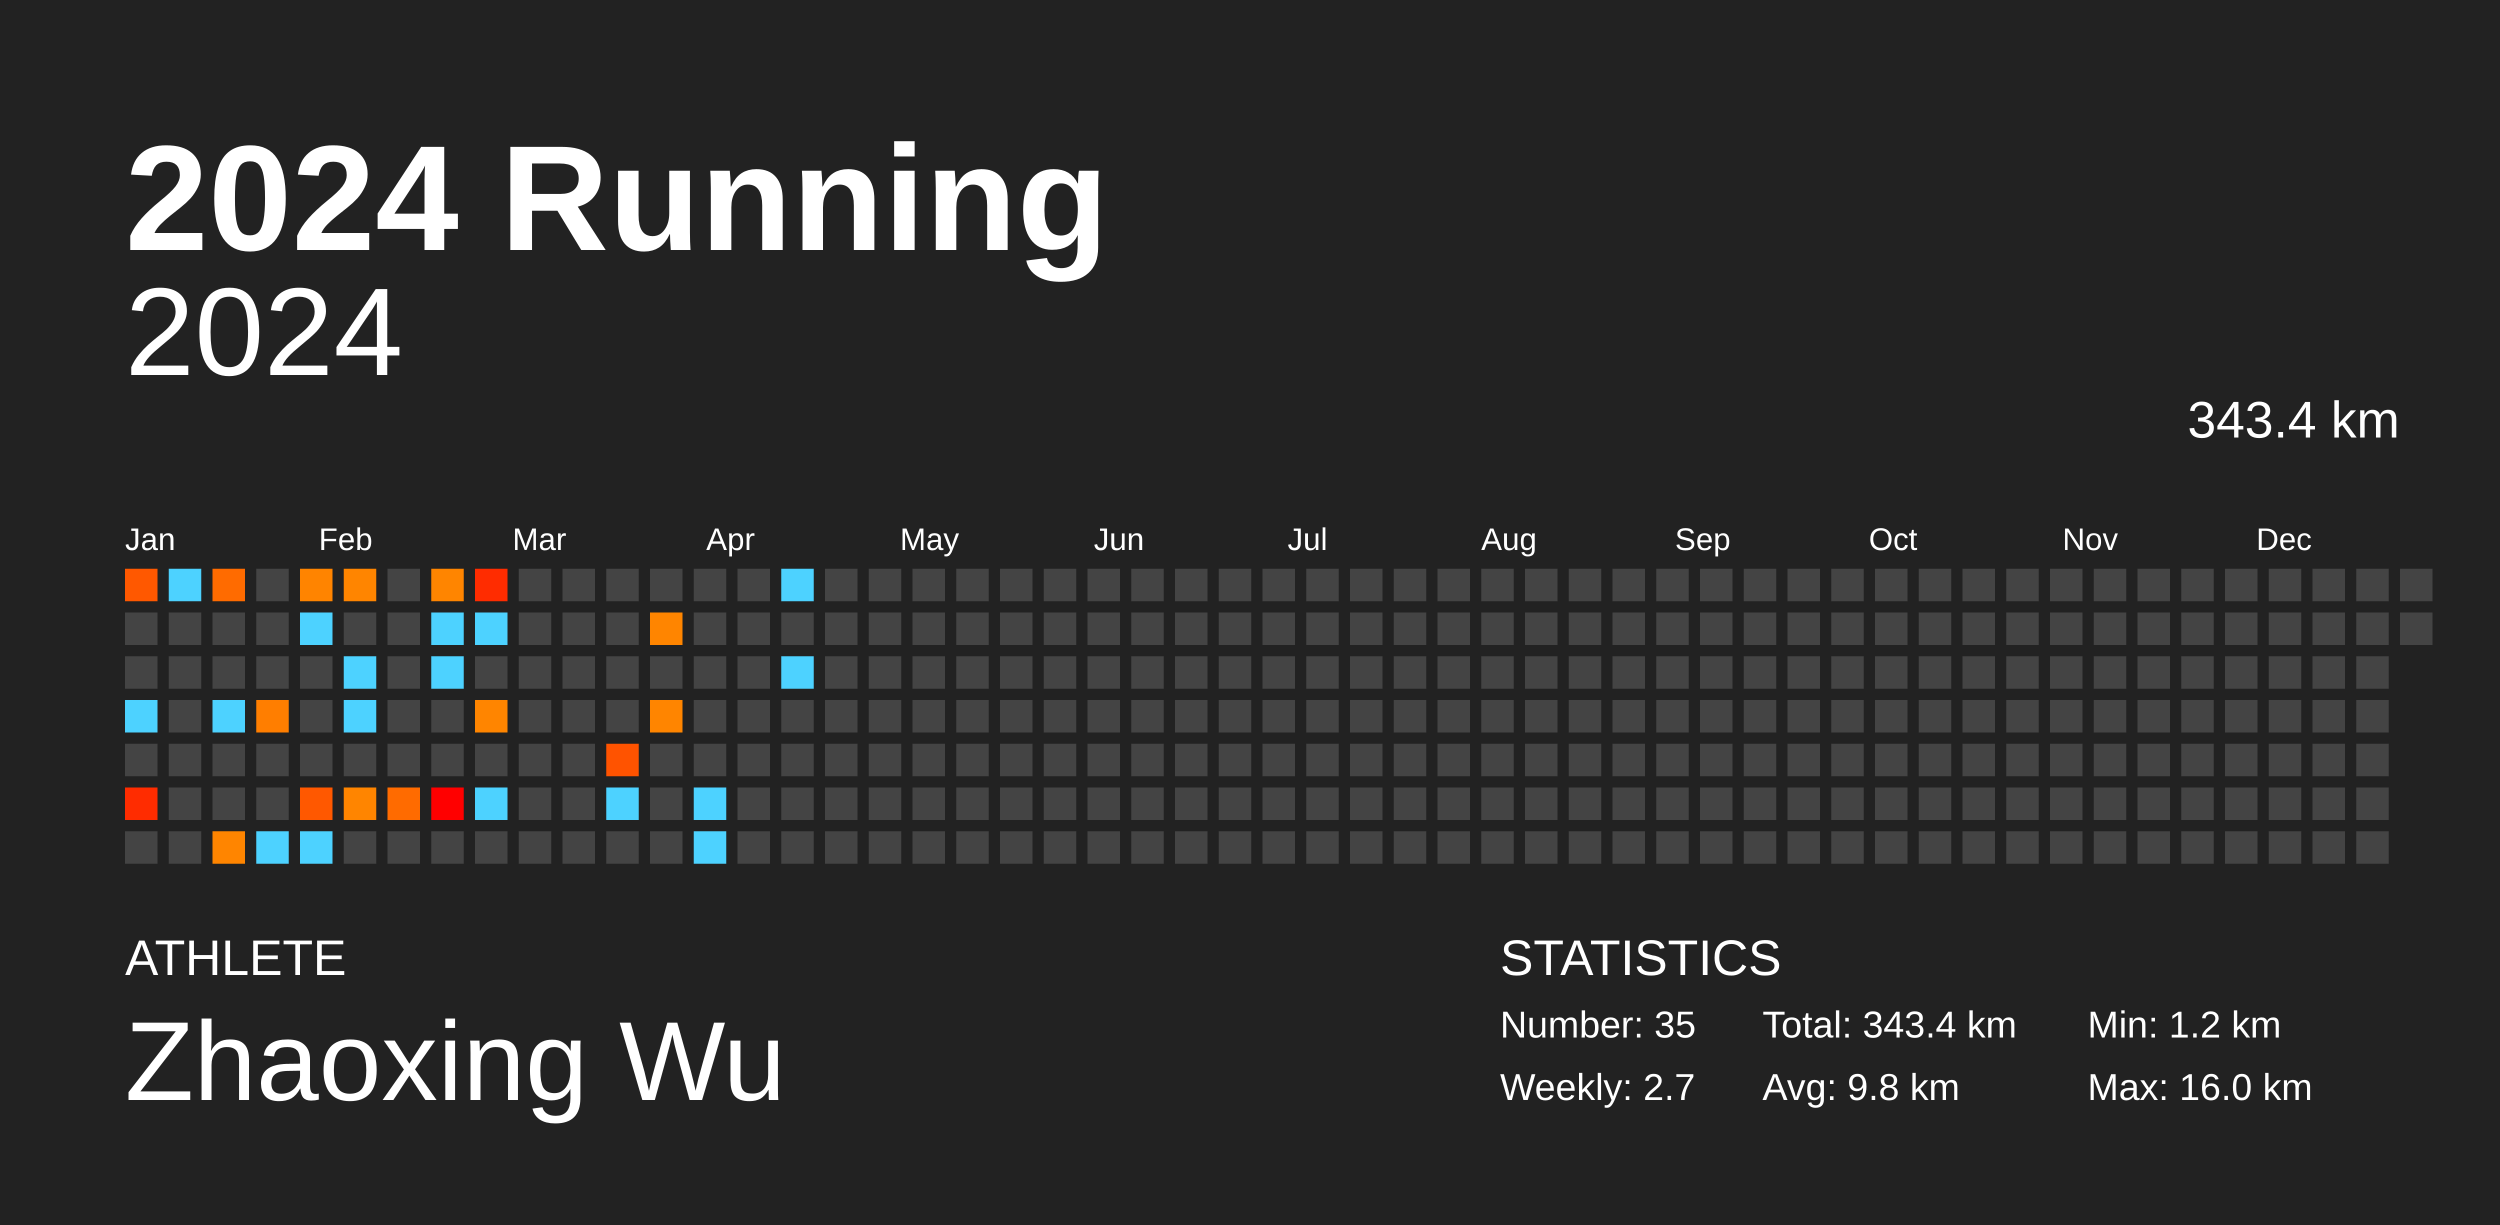
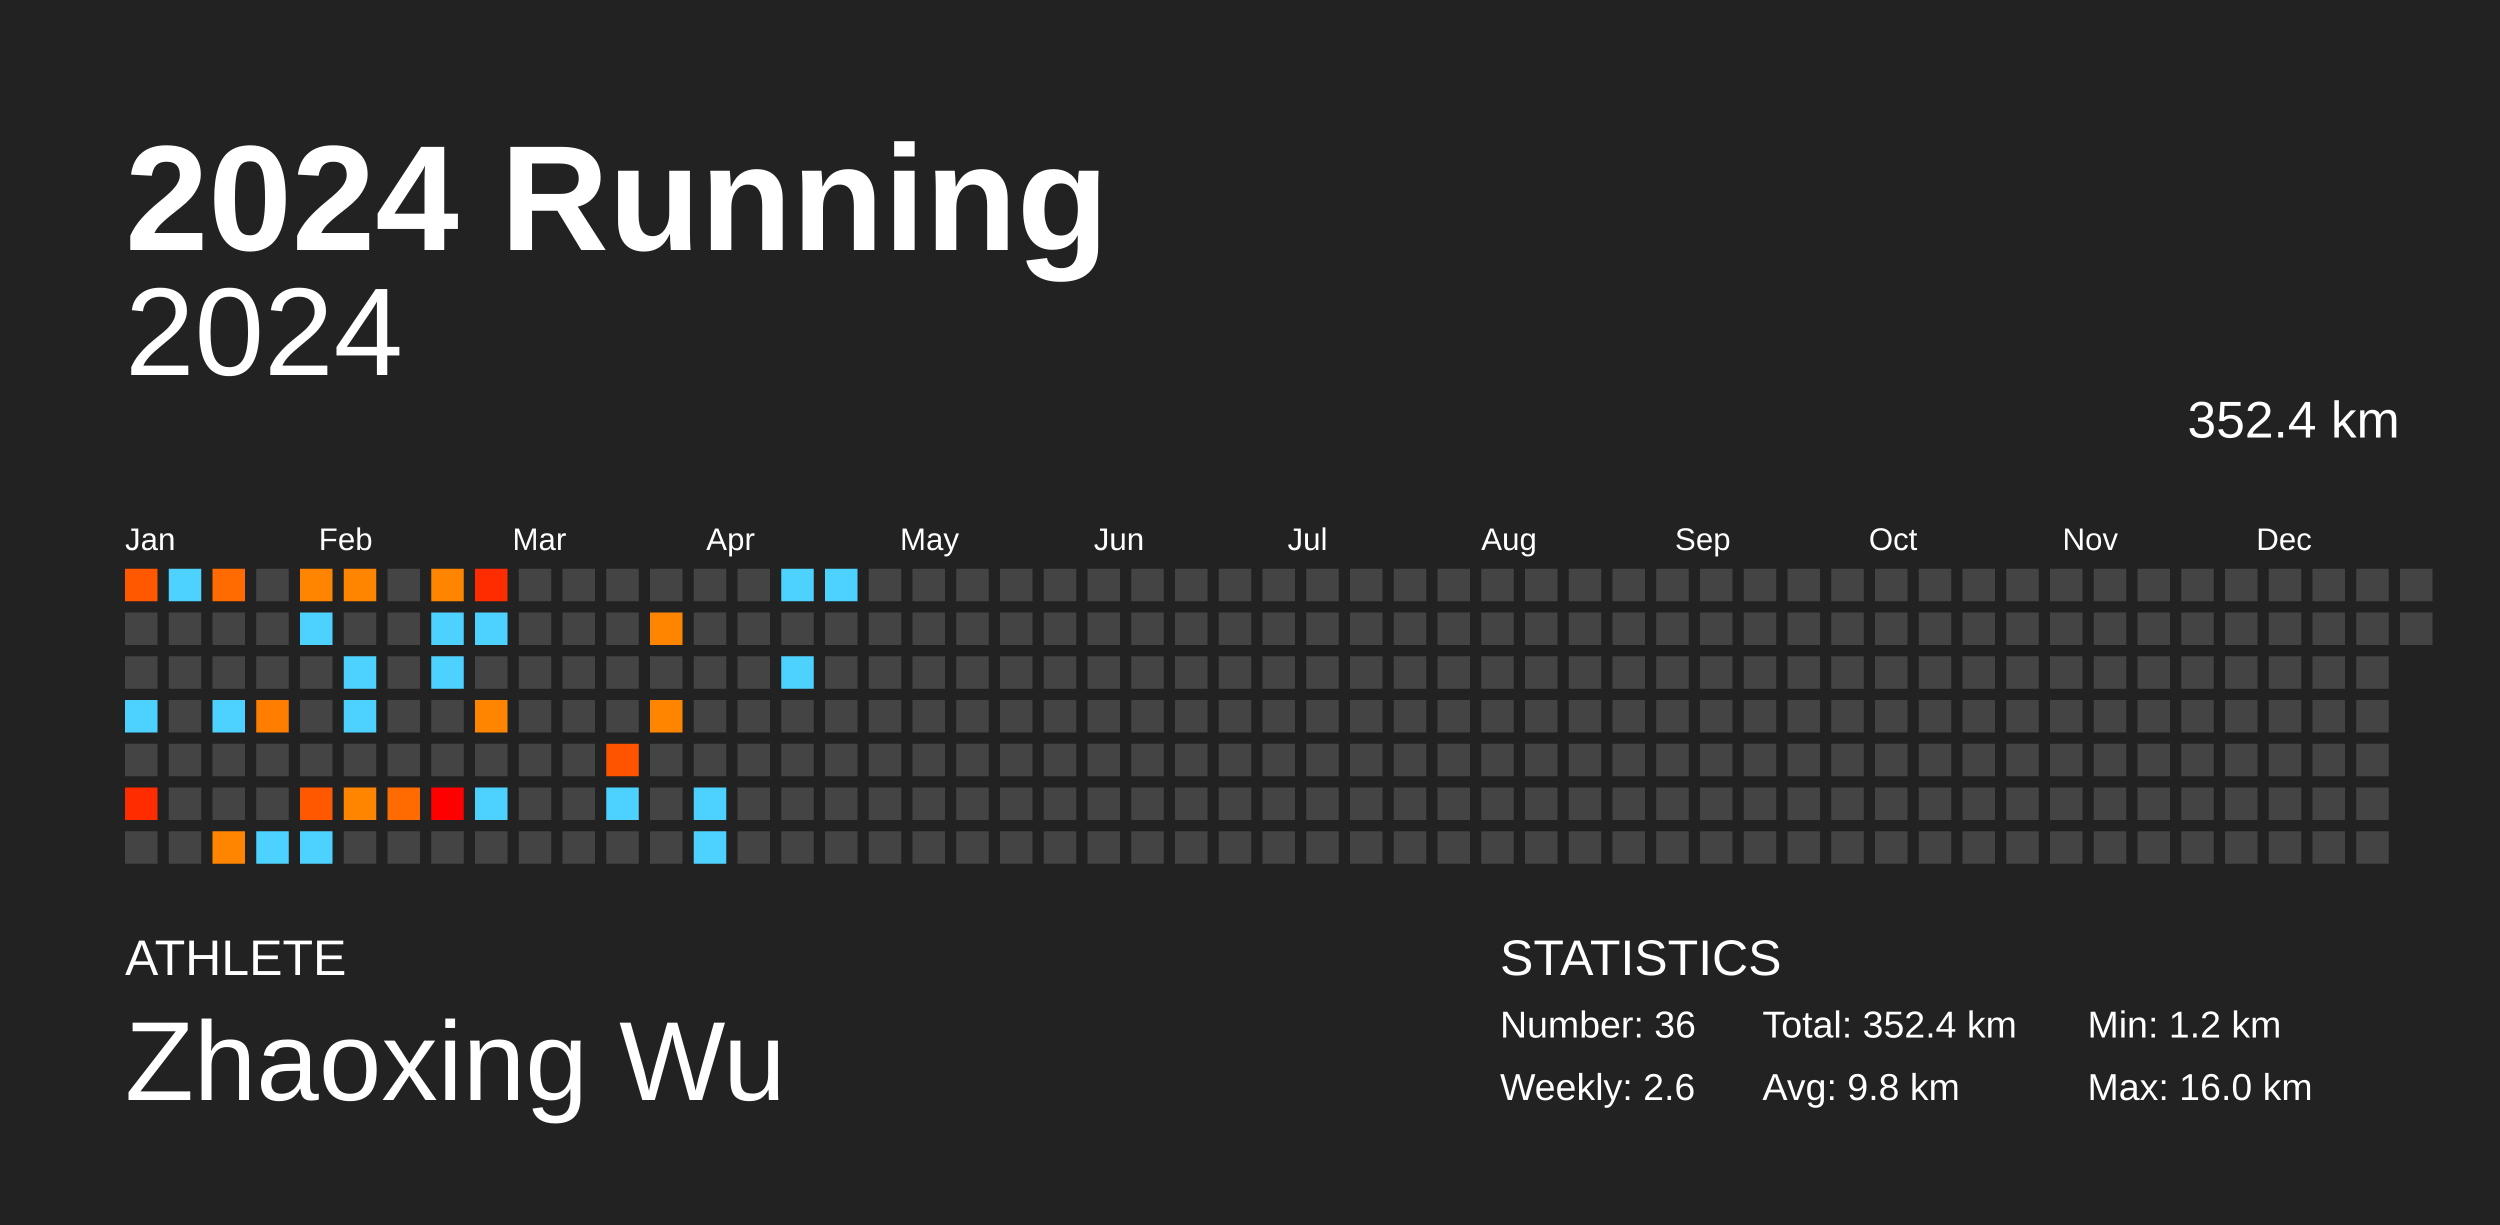
<svg xmlns="http://www.w3.org/2000/svg" baseProfile="full" height="98mm" version="1.1" viewBox="0,0,200,98" width="200mm">
  <defs />
  <rect fill="#222222" height="98" width="200" x="0" y="0" />
  <text fill="#FFFFFF" style="font-size:12px; font-family:Arial; font-weight:bold;" x="10" y="20">2024 Running</text>
  <text fill="#FFFFFF" style="font-size:4px; font-family:Arial" x="10" y="78">ATHLETE</text>
  <text fill="#FFFFFF" style="font-size:9px; font-family:Arial" x="10" y="88">Zhaoxing Wu</text>
  <text fill="#FFFFFF" style="font-size:4px; font-family:Arial" x="120" y="78">STATISTICS</text>
-   <text fill="#FFFFFF" style="font-size:3px; font-family:Arial" x="120" y="83">Number: 35</text>
-   <text fill="#FFFFFF" style="font-size:3px; font-family:Arial" x="120" y="88">Weekly: 2.7</text>
-   <text fill="#FFFFFF" style="font-size:3px; font-family:Arial" x="141" y="83">Total: 343.4 km</text>
+   <text fill="#FFFFFF" style="font-size:3px; font-family:Arial" x="120" y="83">Number: 36</text>
+   <text fill="#FFFFFF" style="font-size:3px; font-family:Arial" x="120" y="88">Weekly: 2.6</text>
+   <text fill="#FFFFFF" style="font-size:3px; font-family:Arial" x="141" y="83">Total: 352.4 km</text>
  <text fill="#FFFFFF" style="font-size:3px; font-family:Arial" x="141" y="88">Avg: 9.8 km</text>
  <text fill="#FFFFFF" style="font-size:3px; font-family:Arial" x="167" y="83">Min: 1.2 km</text>
  <text fill="#FFFFFF" style="font-size:3px; font-family:Arial" x="167" y="88">Max: 16.0 km</text>
  <text alignment-baseline="hanging" fill="#FFFFFF" style="font-size:10.0px; font-family:Arial;" x="10" y="30">2024</text>
-   <text alignment-baseline="hanging" fill="#FFFFFF" style="font-size:4.125px; font-family:Arial;" x="175" y="35">343.4 km</text>
+   <text alignment-baseline="hanging" fill="#FFFFFF" style="font-size:4.125px; font-family:Arial;" x="175" y="35">352.4 km</text>
  <text fill="#FFFFFF" style="font-size:2.5px; font-family:Arial" x="10.0" y="44">Jan</text>
  <text fill="#FFFFFF" style="font-size:2.5px; font-family:Arial" x="25.5" y="44">Feb</text>
  <text fill="#FFFFFF" style="font-size:2.5px; font-family:Arial" x="41.0" y="44">Mar</text>
  <text fill="#FFFFFF" style="font-size:2.5px; font-family:Arial" x="56.5" y="44">Apr</text>
  <text fill="#FFFFFF" style="font-size:2.5px; font-family:Arial" x="72.0" y="44">May</text>
  <text fill="#FFFFFF" style="font-size:2.5px; font-family:Arial" x="87.5" y="44">Jun</text>
  <text fill="#FFFFFF" style="font-size:2.5px; font-family:Arial" x="103.0" y="44">Jul</text>
  <text fill="#FFFFFF" style="font-size:2.5px; font-family:Arial" x="118.5" y="44">Aug</text>
  <text fill="#FFFFFF" style="font-size:2.5px; font-family:Arial" x="134.0" y="44">Sep</text>
  <text fill="#FFFFFF" style="font-size:2.5px; font-family:Arial" x="149.5" y="44">Oct</text>
  <text fill="#FFFFFF" style="font-size:2.5px; font-family:Arial" x="165.0" y="44">Nov</text>
  <text fill="#FFFFFF" style="font-size:2.5px; font-family:Arial" x="180.5" y="44">Dec</text>
  <rect fill="#ff5800" height="2.6" width="2.6" x="10.0" y="45.5" />
  <rect fill="#444444" height="2.6" width="2.6" x="10.0" y="49.0" />
  <rect fill="#444444" height="2.6" width="2.6" x="10.0" y="52.5" />
  <rect fill="#4dd2ff" height="2.6" width="2.6" x="10.0" y="56.0" />
  <rect fill="#444444" height="2.6" width="2.6" x="10.0" y="59.5" />
  <rect fill="#ff2c00" height="2.6" width="2.6" x="10.0" y="63.0" />
  <rect fill="#444444" height="2.6" width="2.6" x="10.0" y="66.5" />
  <rect fill="#4dd2ff" height="2.6" width="2.6" x="13.5" y="45.5" />
  <rect fill="#444444" height="2.6" width="2.6" x="13.5" y="49.0" />
  <rect fill="#444444" height="2.6" width="2.6" x="13.5" y="52.5" />
  <rect fill="#444444" height="2.6" width="2.6" x="13.5" y="56.0" />
  <rect fill="#444444" height="2.6" width="2.6" x="13.5" y="59.5" />
  <rect fill="#444444" height="2.6" width="2.6" x="13.5" y="63.0" />
  <rect fill="#444444" height="2.6" width="2.6" x="13.5" y="66.5" />
  <rect fill="#ff6b00" height="2.6" width="2.6" x="17.0" y="45.5" />
  <rect fill="#444444" height="2.6" width="2.6" x="17.0" y="49.0" />
  <rect fill="#444444" height="2.6" width="2.6" x="17.0" y="52.5" />
  <rect fill="#4dd2ff" height="2.6" width="2.6" x="17.0" y="56.0" />
  <rect fill="#444444" height="2.6" width="2.6" x="17.0" y="59.5" />
  <rect fill="#444444" height="2.6" width="2.6" x="17.0" y="63.0" />
  <rect fill="#ff8500" height="2.6" width="2.6" x="17.0" y="66.5" />
  <rect fill="#444444" height="2.6" width="2.6" x="20.5" y="45.5" />
  <rect fill="#444444" height="2.6" width="2.6" x="20.5" y="49.0" />
  <rect fill="#444444" height="2.6" width="2.6" x="20.5" y="52.5" />
  <rect fill="#ff7e00" height="2.6" width="2.6" x="20.5" y="56.0" />
  <rect fill="#444444" height="2.6" width="2.6" x="20.5" y="59.5" />
  <rect fill="#444444" height="2.6" width="2.6" x="20.5" y="63.0" />
  <rect fill="#4dd2ff" height="2.6" width="2.6" x="20.5" y="66.5" />
  <rect fill="#ff8400" height="2.6" width="2.6" x="24.0" y="45.5" />
  <rect fill="#4dd2ff" height="2.6" width="2.6" x="24.0" y="49.0" />
  <rect fill="#444444" height="2.6" width="2.6" x="24.0" y="52.5" />
  <rect fill="#444444" height="2.6" width="2.6" x="24.0" y="56.0" />
  <rect fill="#444444" height="2.6" width="2.6" x="24.0" y="59.5" />
  <rect fill="#ff5800" height="2.6" width="2.6" x="24.0" y="63.0" />
  <rect fill="#4dd2ff" height="2.6" width="2.6" x="24.0" y="66.5" />
  <rect fill="#ff8500" height="2.6" width="2.6" x="27.5" y="45.5" />
  <rect fill="#444444" height="2.6" width="2.6" x="27.5" y="49.0" />
  <rect fill="#4dd2ff" height="2.6" width="2.6" x="27.5" y="52.5" />
  <rect fill="#4dd2ff" height="2.6" width="2.6" x="27.5" y="56.0" />
  <rect fill="#444444" height="2.6" width="2.6" x="27.5" y="59.5" />
  <rect fill="#ff8500" height="2.6" width="2.6" x="27.5" y="63.0" />
  <rect fill="#444444" height="2.6" width="2.6" x="27.5" y="66.5" />
  <rect fill="#444444" height="2.6" width="2.6" x="31.0" y="45.5" />
  <rect fill="#444444" height="2.6" width="2.6" x="31.0" y="49.0" />
  <rect fill="#444444" height="2.6" width="2.6" x="31.0" y="52.5" />
  <rect fill="#444444" height="2.6" width="2.6" x="31.0" y="56.0" />
  <rect fill="#444444" height="2.6" width="2.6" x="31.0" y="59.5" />
  <rect fill="#ff6b00" height="2.6" width="2.6" x="31.0" y="63.0" />
  <rect fill="#444444" height="2.6" width="2.6" x="31.0" y="66.5" />
  <rect fill="#ff8500" height="2.6" width="2.6" x="34.5" y="45.5" />
  <rect fill="#4dd2ff" height="2.6" width="2.6" x="34.5" y="49.0" />
  <rect fill="#4dd2ff" height="2.6" width="2.6" x="34.5" y="52.5" />
  <rect fill="#444444" height="2.6" width="2.6" x="34.5" y="56.0" />
  <rect fill="#444444" height="2.6" width="2.6" x="34.5" y="59.5" />
  <rect fill="#ff0000" height="2.6" width="2.6" x="34.5" y="63.0" />
  <rect fill="#444444" height="2.6" width="2.6" x="34.5" y="66.5" />
  <rect fill="#ff2c00" height="2.6" width="2.6" x="38.0" y="45.5" />
  <rect fill="#4dd2ff" height="2.6" width="2.6" x="38.0" y="49.0" />
  <rect fill="#444444" height="2.6" width="2.6" x="38.0" y="52.5" />
  <rect fill="#ff8500" height="2.6" width="2.6" x="38.0" y="56.0" />
  <rect fill="#444444" height="2.6" width="2.6" x="38.0" y="59.5" />
  <rect fill="#4dd2ff" height="2.6" width="2.6" x="38.0" y="63.0" />
  <rect fill="#444444" height="2.6" width="2.6" x="38.0" y="66.5" />
  <rect fill="#444444" height="2.6" width="2.6" x="41.5" y="45.5" />
  <rect fill="#444444" height="2.6" width="2.6" x="41.5" y="49.0" />
  <rect fill="#444444" height="2.6" width="2.6" x="41.5" y="52.5" />
  <rect fill="#444444" height="2.6" width="2.6" x="41.5" y="56.0" />
  <rect fill="#444444" height="2.6" width="2.6" x="41.5" y="59.5" />
  <rect fill="#444444" height="2.6" width="2.6" x="41.5" y="63.0" />
  <rect fill="#444444" height="2.6" width="2.6" x="41.5" y="66.5" />
  <rect fill="#444444" height="2.6" width="2.6" x="45.0" y="45.5" />
  <rect fill="#444444" height="2.6" width="2.6" x="45.0" y="49.0" />
  <rect fill="#444444" height="2.6" width="2.6" x="45.0" y="52.5" />
  <rect fill="#444444" height="2.6" width="2.6" x="45.0" y="56.0" />
  <rect fill="#444444" height="2.6" width="2.6" x="45.0" y="59.5" />
  <rect fill="#444444" height="2.6" width="2.6" x="45.0" y="63.0" />
  <rect fill="#444444" height="2.6" width="2.6" x="45.0" y="66.5" />
  <rect fill="#444444" height="2.6" width="2.6" x="48.5" y="45.5" />
  <rect fill="#444444" height="2.6" width="2.6" x="48.5" y="49.0" />
  <rect fill="#444444" height="2.6" width="2.6" x="48.5" y="52.5" />
  <rect fill="#444444" height="2.6" width="2.6" x="48.5" y="56.0" />
  <rect fill="#ff5300" height="2.6" width="2.6" x="48.5" y="59.5" />
  <rect fill="#4dd2ff" height="2.6" width="2.6" x="48.5" y="63.0" />
  <rect fill="#444444" height="2.6" width="2.6" x="48.5" y="66.5" />
  <rect fill="#444444" height="2.6" width="2.6" x="52.0" y="45.5" />
  <rect fill="#ff8500" height="2.6" width="2.6" x="52.0" y="49.0" />
  <rect fill="#444444" height="2.6" width="2.6" x="52.0" y="52.5" />
  <rect fill="#ff8500" height="2.6" width="2.6" x="52.0" y="56.0" />
  <rect fill="#444444" height="2.6" width="2.6" x="52.0" y="59.5" />
  <rect fill="#444444" height="2.6" width="2.6" x="52.0" y="63.0" />
  <rect fill="#444444" height="2.6" width="2.6" x="52.0" y="66.5" />
  <rect fill="#444444" height="2.6" width="2.6" x="55.5" y="45.5" />
  <rect fill="#444444" height="2.6" width="2.6" x="55.5" y="49.0" />
  <rect fill="#444444" height="2.6" width="2.6" x="55.5" y="52.5" />
  <rect fill="#444444" height="2.6" width="2.6" x="55.5" y="56.0" />
  <rect fill="#444444" height="2.6" width="2.6" x="55.5" y="59.5" />
  <rect fill="#4dd2ff" height="2.6" width="2.6" x="55.5" y="63.0" />
  <rect fill="#4dd2ff" height="2.6" width="2.6" x="55.5" y="66.5" />
  <rect fill="#444444" height="2.6" width="2.6" x="59.0" y="45.5" />
  <rect fill="#444444" height="2.6" width="2.6" x="59.0" y="49.0" />
  <rect fill="#444444" height="2.6" width="2.6" x="59.0" y="52.5" />
  <rect fill="#444444" height="2.6" width="2.6" x="59.0" y="56.0" />
  <rect fill="#444444" height="2.6" width="2.6" x="59.0" y="59.5" />
  <rect fill="#444444" height="2.6" width="2.6" x="59.0" y="63.0" />
  <rect fill="#444444" height="2.6" width="2.6" x="59.0" y="66.5" />
  <rect fill="#4dd2ff" height="2.6" width="2.6" x="62.5" y="45.5" />
  <rect fill="#444444" height="2.6" width="2.6" x="62.5" y="49.0" />
  <rect fill="#4dd2ff" height="2.6" width="2.6" x="62.5" y="52.5" />
  <rect fill="#444444" height="2.6" width="2.6" x="62.5" y="56.0" />
  <rect fill="#444444" height="2.6" width="2.6" x="62.5" y="59.5" />
  <rect fill="#444444" height="2.6" width="2.6" x="62.5" y="63.0" />
  <rect fill="#444444" height="2.6" width="2.6" x="62.5" y="66.5" />
-   <rect fill="#444444" height="2.6" width="2.6" x="66.0" y="45.5" />
+   <rect fill="#4dd2ff" height="2.6" width="2.6" x="66.0" y="45.5" />
  <rect fill="#444444" height="2.6" width="2.6" x="66.0" y="49.0" />
  <rect fill="#444444" height="2.6" width="2.6" x="66.0" y="52.5" />
  <rect fill="#444444" height="2.6" width="2.6" x="66.0" y="56.0" />
  <rect fill="#444444" height="2.6" width="2.6" x="66.0" y="59.5" />
  <rect fill="#444444" height="2.6" width="2.6" x="66.0" y="63.0" />
  <rect fill="#444444" height="2.6" width="2.6" x="66.0" y="66.5" />
  <rect fill="#444444" height="2.6" width="2.6" x="69.5" y="45.5" />
  <rect fill="#444444" height="2.6" width="2.6" x="69.5" y="49.0" />
  <rect fill="#444444" height="2.6" width="2.6" x="69.5" y="52.5" />
  <rect fill="#444444" height="2.6" width="2.6" x="69.5" y="56.0" />
  <rect fill="#444444" height="2.6" width="2.6" x="69.5" y="59.5" />
  <rect fill="#444444" height="2.6" width="2.6" x="69.5" y="63.0" />
  <rect fill="#444444" height="2.6" width="2.6" x="69.5" y="66.5" />
  <rect fill="#444444" height="2.6" width="2.6" x="73.0" y="45.5" />
  <rect fill="#444444" height="2.6" width="2.6" x="73.0" y="49.0" />
  <rect fill="#444444" height="2.6" width="2.6" x="73.0" y="52.5" />
  <rect fill="#444444" height="2.6" width="2.6" x="73.0" y="56.0" />
  <rect fill="#444444" height="2.6" width="2.6" x="73.0" y="59.5" />
  <rect fill="#444444" height="2.6" width="2.6" x="73.0" y="63.0" />
  <rect fill="#444444" height="2.6" width="2.6" x="73.0" y="66.5" />
  <rect fill="#444444" height="2.6" width="2.6" x="76.5" y="45.5" />
  <rect fill="#444444" height="2.6" width="2.6" x="76.5" y="49.0" />
  <rect fill="#444444" height="2.6" width="2.6" x="76.5" y="52.5" />
  <rect fill="#444444" height="2.6" width="2.6" x="76.5" y="56.0" />
  <rect fill="#444444" height="2.6" width="2.6" x="76.5" y="59.5" />
  <rect fill="#444444" height="2.6" width="2.6" x="76.5" y="63.0" />
  <rect fill="#444444" height="2.6" width="2.6" x="76.5" y="66.5" />
  <rect fill="#444444" height="2.6" width="2.6" x="80.0" y="45.5" />
  <rect fill="#444444" height="2.6" width="2.6" x="80.0" y="49.0" />
  <rect fill="#444444" height="2.6" width="2.6" x="80.0" y="52.5" />
  <rect fill="#444444" height="2.6" width="2.6" x="80.0" y="56.0" />
  <rect fill="#444444" height="2.6" width="2.6" x="80.0" y="59.5" />
  <rect fill="#444444" height="2.6" width="2.6" x="80.0" y="63.0" />
  <rect fill="#444444" height="2.6" width="2.6" x="80.0" y="66.5" />
  <rect fill="#444444" height="2.6" width="2.6" x="83.5" y="45.5" />
  <rect fill="#444444" height="2.6" width="2.6" x="83.5" y="49.0" />
  <rect fill="#444444" height="2.6" width="2.6" x="83.5" y="52.5" />
  <rect fill="#444444" height="2.6" width="2.6" x="83.5" y="56.0" />
  <rect fill="#444444" height="2.6" width="2.6" x="83.5" y="59.5" />
  <rect fill="#444444" height="2.6" width="2.6" x="83.5" y="63.0" />
  <rect fill="#444444" height="2.6" width="2.6" x="83.5" y="66.5" />
  <rect fill="#444444" height="2.6" width="2.6" x="87.0" y="45.5" />
  <rect fill="#444444" height="2.6" width="2.6" x="87.0" y="49.0" />
  <rect fill="#444444" height="2.6" width="2.6" x="87.0" y="52.5" />
  <rect fill="#444444" height="2.6" width="2.6" x="87.0" y="56.0" />
  <rect fill="#444444" height="2.6" width="2.6" x="87.0" y="59.5" />
  <rect fill="#444444" height="2.6" width="2.6" x="87.0" y="63.0" />
  <rect fill="#444444" height="2.6" width="2.6" x="87.0" y="66.5" />
  <rect fill="#444444" height="2.6" width="2.6" x="90.5" y="45.5" />
  <rect fill="#444444" height="2.6" width="2.6" x="90.5" y="49.0" />
  <rect fill="#444444" height="2.6" width="2.6" x="90.5" y="52.5" />
  <rect fill="#444444" height="2.6" width="2.6" x="90.5" y="56.0" />
  <rect fill="#444444" height="2.6" width="2.6" x="90.5" y="59.5" />
  <rect fill="#444444" height="2.6" width="2.6" x="90.5" y="63.0" />
  <rect fill="#444444" height="2.6" width="2.6" x="90.5" y="66.5" />
  <rect fill="#444444" height="2.6" width="2.6" x="94.0" y="45.5" />
  <rect fill="#444444" height="2.6" width="2.6" x="94.0" y="49.0" />
  <rect fill="#444444" height="2.6" width="2.6" x="94.0" y="52.5" />
  <rect fill="#444444" height="2.6" width="2.6" x="94.0" y="56.0" />
  <rect fill="#444444" height="2.6" width="2.6" x="94.0" y="59.5" />
  <rect fill="#444444" height="2.6" width="2.6" x="94.0" y="63.0" />
  <rect fill="#444444" height="2.6" width="2.6" x="94.0" y="66.5" />
  <rect fill="#444444" height="2.6" width="2.6" x="97.5" y="45.5" />
  <rect fill="#444444" height="2.6" width="2.6" x="97.5" y="49.0" />
  <rect fill="#444444" height="2.6" width="2.6" x="97.5" y="52.5" />
  <rect fill="#444444" height="2.6" width="2.6" x="97.5" y="56.0" />
  <rect fill="#444444" height="2.6" width="2.6" x="97.5" y="59.5" />
  <rect fill="#444444" height="2.6" width="2.6" x="97.5" y="63.0" />
  <rect fill="#444444" height="2.6" width="2.6" x="97.5" y="66.5" />
  <rect fill="#444444" height="2.6" width="2.6" x="101.0" y="45.5" />
  <rect fill="#444444" height="2.6" width="2.6" x="101.0" y="49.0" />
  <rect fill="#444444" height="2.6" width="2.6" x="101.0" y="52.5" />
  <rect fill="#444444" height="2.6" width="2.6" x="101.0" y="56.0" />
  <rect fill="#444444" height="2.6" width="2.6" x="101.0" y="59.5" />
  <rect fill="#444444" height="2.6" width="2.6" x="101.0" y="63.0" />
  <rect fill="#444444" height="2.6" width="2.6" x="101.0" y="66.5" />
  <rect fill="#444444" height="2.6" width="2.6" x="104.5" y="45.5" />
  <rect fill="#444444" height="2.6" width="2.6" x="104.5" y="49.0" />
  <rect fill="#444444" height="2.6" width="2.6" x="104.5" y="52.5" />
  <rect fill="#444444" height="2.6" width="2.6" x="104.5" y="56.0" />
  <rect fill="#444444" height="2.6" width="2.6" x="104.5" y="59.5" />
  <rect fill="#444444" height="2.6" width="2.6" x="104.5" y="63.0" />
  <rect fill="#444444" height="2.6" width="2.6" x="104.5" y="66.5" />
  <rect fill="#444444" height="2.6" width="2.6" x="108.0" y="45.5" />
  <rect fill="#444444" height="2.6" width="2.6" x="108.0" y="49.0" />
  <rect fill="#444444" height="2.6" width="2.6" x="108.0" y="52.5" />
  <rect fill="#444444" height="2.6" width="2.6" x="108.0" y="56.0" />
  <rect fill="#444444" height="2.6" width="2.6" x="108.0" y="59.5" />
  <rect fill="#444444" height="2.6" width="2.6" x="108.0" y="63.0" />
  <rect fill="#444444" height="2.6" width="2.6" x="108.0" y="66.5" />
  <rect fill="#444444" height="2.6" width="2.6" x="111.5" y="45.5" />
  <rect fill="#444444" height="2.6" width="2.6" x="111.5" y="49.0" />
  <rect fill="#444444" height="2.6" width="2.6" x="111.5" y="52.5" />
  <rect fill="#444444" height="2.6" width="2.6" x="111.5" y="56.0" />
  <rect fill="#444444" height="2.6" width="2.6" x="111.5" y="59.5" />
  <rect fill="#444444" height="2.6" width="2.6" x="111.5" y="63.0" />
  <rect fill="#444444" height="2.6" width="2.6" x="111.5" y="66.5" />
  <rect fill="#444444" height="2.6" width="2.6" x="115.0" y="45.5" />
  <rect fill="#444444" height="2.6" width="2.6" x="115.0" y="49.0" />
  <rect fill="#444444" height="2.6" width="2.6" x="115.0" y="52.5" />
  <rect fill="#444444" height="2.6" width="2.6" x="115.0" y="56.0" />
  <rect fill="#444444" height="2.6" width="2.6" x="115.0" y="59.5" />
  <rect fill="#444444" height="2.6" width="2.6" x="115.0" y="63.0" />
  <rect fill="#444444" height="2.6" width="2.6" x="115.0" y="66.5" />
  <rect fill="#444444" height="2.6" width="2.6" x="118.5" y="45.5" />
  <rect fill="#444444" height="2.6" width="2.6" x="118.5" y="49.0" />
  <rect fill="#444444" height="2.6" width="2.6" x="118.5" y="52.5" />
  <rect fill="#444444" height="2.6" width="2.6" x="118.5" y="56.0" />
  <rect fill="#444444" height="2.6" width="2.6" x="118.5" y="59.5" />
  <rect fill="#444444" height="2.6" width="2.6" x="118.5" y="63.0" />
  <rect fill="#444444" height="2.6" width="2.6" x="118.5" y="66.5" />
  <rect fill="#444444" height="2.6" width="2.6" x="122.0" y="45.5" />
  <rect fill="#444444" height="2.6" width="2.6" x="122.0" y="49.0" />
  <rect fill="#444444" height="2.6" width="2.6" x="122.0" y="52.5" />
  <rect fill="#444444" height="2.6" width="2.6" x="122.0" y="56.0" />
  <rect fill="#444444" height="2.6" width="2.6" x="122.0" y="59.5" />
  <rect fill="#444444" height="2.6" width="2.6" x="122.0" y="63.0" />
  <rect fill="#444444" height="2.6" width="2.6" x="122.0" y="66.5" />
  <rect fill="#444444" height="2.6" width="2.6" x="125.5" y="45.5" />
  <rect fill="#444444" height="2.6" width="2.6" x="125.5" y="49.0" />
  <rect fill="#444444" height="2.6" width="2.6" x="125.5" y="52.5" />
  <rect fill="#444444" height="2.6" width="2.6" x="125.5" y="56.0" />
  <rect fill="#444444" height="2.6" width="2.6" x="125.5" y="59.5" />
  <rect fill="#444444" height="2.6" width="2.6" x="125.5" y="63.0" />
  <rect fill="#444444" height="2.6" width="2.6" x="125.5" y="66.5" />
  <rect fill="#444444" height="2.6" width="2.6" x="129.0" y="45.5" />
  <rect fill="#444444" height="2.6" width="2.6" x="129.0" y="49.0" />
  <rect fill="#444444" height="2.6" width="2.6" x="129.0" y="52.5" />
  <rect fill="#444444" height="2.6" width="2.6" x="129.0" y="56.0" />
  <rect fill="#444444" height="2.6" width="2.6" x="129.0" y="59.5" />
  <rect fill="#444444" height="2.6" width="2.6" x="129.0" y="63.0" />
  <rect fill="#444444" height="2.6" width="2.6" x="129.0" y="66.5" />
  <rect fill="#444444" height="2.6" width="2.6" x="132.5" y="45.5" />
  <rect fill="#444444" height="2.6" width="2.6" x="132.5" y="49.0" />
  <rect fill="#444444" height="2.6" width="2.6" x="132.5" y="52.5" />
  <rect fill="#444444" height="2.6" width="2.6" x="132.5" y="56.0" />
  <rect fill="#444444" height="2.6" width="2.6" x="132.5" y="59.5" />
  <rect fill="#444444" height="2.6" width="2.6" x="132.5" y="63.0" />
  <rect fill="#444444" height="2.6" width="2.6" x="132.5" y="66.5" />
  <rect fill="#444444" height="2.6" width="2.6" x="136.0" y="45.5" />
  <rect fill="#444444" height="2.6" width="2.6" x="136.0" y="49.0" />
  <rect fill="#444444" height="2.6" width="2.6" x="136.0" y="52.5" />
  <rect fill="#444444" height="2.6" width="2.6" x="136.0" y="56.0" />
  <rect fill="#444444" height="2.6" width="2.6" x="136.0" y="59.5" />
  <rect fill="#444444" height="2.6" width="2.6" x="136.0" y="63.0" />
  <rect fill="#444444" height="2.6" width="2.6" x="136.0" y="66.5" />
  <rect fill="#444444" height="2.6" width="2.6" x="139.5" y="45.5" />
  <rect fill="#444444" height="2.6" width="2.6" x="139.5" y="49.0" />
  <rect fill="#444444" height="2.6" width="2.6" x="139.5" y="52.5" />
  <rect fill="#444444" height="2.6" width="2.6" x="139.5" y="56.0" />
  <rect fill="#444444" height="2.6" width="2.6" x="139.5" y="59.5" />
  <rect fill="#444444" height="2.6" width="2.6" x="139.5" y="63.0" />
  <rect fill="#444444" height="2.6" width="2.6" x="139.5" y="66.5" />
  <rect fill="#444444" height="2.6" width="2.6" x="143.0" y="45.5" />
  <rect fill="#444444" height="2.6" width="2.6" x="143.0" y="49.0" />
  <rect fill="#444444" height="2.6" width="2.6" x="143.0" y="52.5" />
  <rect fill="#444444" height="2.6" width="2.6" x="143.0" y="56.0" />
  <rect fill="#444444" height="2.6" width="2.6" x="143.0" y="59.5" />
  <rect fill="#444444" height="2.6" width="2.6" x="143.0" y="63.0" />
  <rect fill="#444444" height="2.6" width="2.6" x="143.0" y="66.5" />
  <rect fill="#444444" height="2.6" width="2.6" x="146.5" y="45.5" />
  <rect fill="#444444" height="2.6" width="2.6" x="146.5" y="49.0" />
  <rect fill="#444444" height="2.6" width="2.6" x="146.5" y="52.5" />
  <rect fill="#444444" height="2.6" width="2.6" x="146.5" y="56.0" />
  <rect fill="#444444" height="2.6" width="2.6" x="146.5" y="59.5" />
  <rect fill="#444444" height="2.6" width="2.6" x="146.5" y="63.0" />
  <rect fill="#444444" height="2.6" width="2.6" x="146.5" y="66.5" />
  <rect fill="#444444" height="2.6" width="2.6" x="150.0" y="45.5" />
  <rect fill="#444444" height="2.6" width="2.6" x="150.0" y="49.0" />
  <rect fill="#444444" height="2.6" width="2.6" x="150.0" y="52.5" />
  <rect fill="#444444" height="2.6" width="2.6" x="150.0" y="56.0" />
  <rect fill="#444444" height="2.6" width="2.6" x="150.0" y="59.5" />
  <rect fill="#444444" height="2.6" width="2.6" x="150.0" y="63.0" />
  <rect fill="#444444" height="2.6" width="2.6" x="150.0" y="66.5" />
  <rect fill="#444444" height="2.6" width="2.6" x="153.5" y="45.5" />
  <rect fill="#444444" height="2.6" width="2.6" x="153.5" y="49.0" />
  <rect fill="#444444" height="2.6" width="2.6" x="153.5" y="52.5" />
  <rect fill="#444444" height="2.6" width="2.6" x="153.5" y="56.0" />
  <rect fill="#444444" height="2.6" width="2.6" x="153.5" y="59.5" />
  <rect fill="#444444" height="2.6" width="2.6" x="153.5" y="63.0" />
  <rect fill="#444444" height="2.6" width="2.6" x="153.5" y="66.5" />
  <rect fill="#444444" height="2.6" width="2.6" x="157.0" y="45.5" />
  <rect fill="#444444" height="2.6" width="2.6" x="157.0" y="49.0" />
  <rect fill="#444444" height="2.6" width="2.6" x="157.0" y="52.5" />
  <rect fill="#444444" height="2.6" width="2.6" x="157.0" y="56.0" />
  <rect fill="#444444" height="2.6" width="2.6" x="157.0" y="59.5" />
  <rect fill="#444444" height="2.6" width="2.6" x="157.0" y="63.0" />
  <rect fill="#444444" height="2.6" width="2.6" x="157.0" y="66.5" />
  <rect fill="#444444" height="2.6" width="2.6" x="160.5" y="45.5" />
  <rect fill="#444444" height="2.6" width="2.6" x="160.5" y="49.0" />
  <rect fill="#444444" height="2.6" width="2.6" x="160.5" y="52.5" />
  <rect fill="#444444" height="2.6" width="2.6" x="160.5" y="56.0" />
  <rect fill="#444444" height="2.6" width="2.6" x="160.5" y="59.5" />
  <rect fill="#444444" height="2.6" width="2.6" x="160.5" y="63.0" />
  <rect fill="#444444" height="2.6" width="2.6" x="160.5" y="66.5" />
  <rect fill="#444444" height="2.6" width="2.6" x="164.0" y="45.5" />
  <rect fill="#444444" height="2.6" width="2.6" x="164.0" y="49.0" />
  <rect fill="#444444" height="2.6" width="2.6" x="164.0" y="52.5" />
  <rect fill="#444444" height="2.6" width="2.6" x="164.0" y="56.0" />
  <rect fill="#444444" height="2.6" width="2.6" x="164.0" y="59.5" />
  <rect fill="#444444" height="2.6" width="2.6" x="164.0" y="63.0" />
  <rect fill="#444444" height="2.6" width="2.6" x="164.0" y="66.5" />
  <rect fill="#444444" height="2.6" width="2.6" x="167.5" y="45.5" />
  <rect fill="#444444" height="2.6" width="2.6" x="167.5" y="49.0" />
  <rect fill="#444444" height="2.6" width="2.6" x="167.5" y="52.5" />
  <rect fill="#444444" height="2.6" width="2.6" x="167.5" y="56.0" />
  <rect fill="#444444" height="2.6" width="2.6" x="167.5" y="59.5" />
  <rect fill="#444444" height="2.6" width="2.6" x="167.5" y="63.0" />
  <rect fill="#444444" height="2.6" width="2.6" x="167.5" y="66.5" />
  <rect fill="#444444" height="2.6" width="2.6" x="171.0" y="45.5" />
  <rect fill="#444444" height="2.6" width="2.6" x="171.0" y="49.0" />
  <rect fill="#444444" height="2.6" width="2.6" x="171.0" y="52.5" />
  <rect fill="#444444" height="2.6" width="2.6" x="171.0" y="56.0" />
  <rect fill="#444444" height="2.6" width="2.6" x="171.0" y="59.5" />
  <rect fill="#444444" height="2.6" width="2.6" x="171.0" y="63.0" />
  <rect fill="#444444" height="2.6" width="2.6" x="171.0" y="66.5" />
  <rect fill="#444444" height="2.6" width="2.6" x="174.5" y="45.5" />
  <rect fill="#444444" height="2.6" width="2.6" x="174.5" y="49.0" />
  <rect fill="#444444" height="2.6" width="2.6" x="174.5" y="52.5" />
  <rect fill="#444444" height="2.6" width="2.6" x="174.5" y="56.0" />
  <rect fill="#444444" height="2.6" width="2.6" x="174.5" y="59.5" />
  <rect fill="#444444" height="2.6" width="2.6" x="174.5" y="63.0" />
  <rect fill="#444444" height="2.6" width="2.6" x="174.5" y="66.5" />
  <rect fill="#444444" height="2.6" width="2.6" x="178.0" y="45.5" />
  <rect fill="#444444" height="2.6" width="2.6" x="178.0" y="49.0" />
  <rect fill="#444444" height="2.6" width="2.6" x="178.0" y="52.5" />
  <rect fill="#444444" height="2.6" width="2.6" x="178.0" y="56.0" />
  <rect fill="#444444" height="2.6" width="2.6" x="178.0" y="59.5" />
  <rect fill="#444444" height="2.6" width="2.6" x="178.0" y="63.0" />
  <rect fill="#444444" height="2.6" width="2.6" x="178.0" y="66.5" />
  <rect fill="#444444" height="2.6" width="2.6" x="181.5" y="45.5" />
  <rect fill="#444444" height="2.6" width="2.6" x="181.5" y="49.0" />
  <rect fill="#444444" height="2.6" width="2.6" x="181.5" y="52.5" />
  <rect fill="#444444" height="2.6" width="2.6" x="181.5" y="56.0" />
  <rect fill="#444444" height="2.6" width="2.6" x="181.5" y="59.5" />
  <rect fill="#444444" height="2.6" width="2.6" x="181.5" y="63.0" />
  <rect fill="#444444" height="2.6" width="2.6" x="181.5" y="66.5" />
  <rect fill="#444444" height="2.6" width="2.6" x="185.0" y="45.5" />
  <rect fill="#444444" height="2.6" width="2.6" x="185.0" y="49.0" />
  <rect fill="#444444" height="2.6" width="2.6" x="185.0" y="52.5" />
  <rect fill="#444444" height="2.6" width="2.6" x="185.0" y="56.0" />
  <rect fill="#444444" height="2.6" width="2.6" x="185.0" y="59.5" />
  <rect fill="#444444" height="2.6" width="2.6" x="185.0" y="63.0" />
  <rect fill="#444444" height="2.6" width="2.6" x="185.0" y="66.5" />
  <rect fill="#444444" height="2.6" width="2.6" x="188.5" y="45.5" />
  <rect fill="#444444" height="2.6" width="2.6" x="188.5" y="49.0" />
  <rect fill="#444444" height="2.6" width="2.6" x="188.5" y="52.5" />
  <rect fill="#444444" height="2.6" width="2.6" x="188.5" y="56.0" />
  <rect fill="#444444" height="2.6" width="2.6" x="188.5" y="59.5" />
  <rect fill="#444444" height="2.6" width="2.6" x="188.5" y="63.0" />
  <rect fill="#444444" height="2.6" width="2.6" x="188.5" y="66.5" />
  <rect fill="#444444" height="2.6" width="2.6" x="192.0" y="45.5" />
  <rect fill="#444444" height="2.6" width="2.6" x="192.0" y="49.0" />
</svg>
